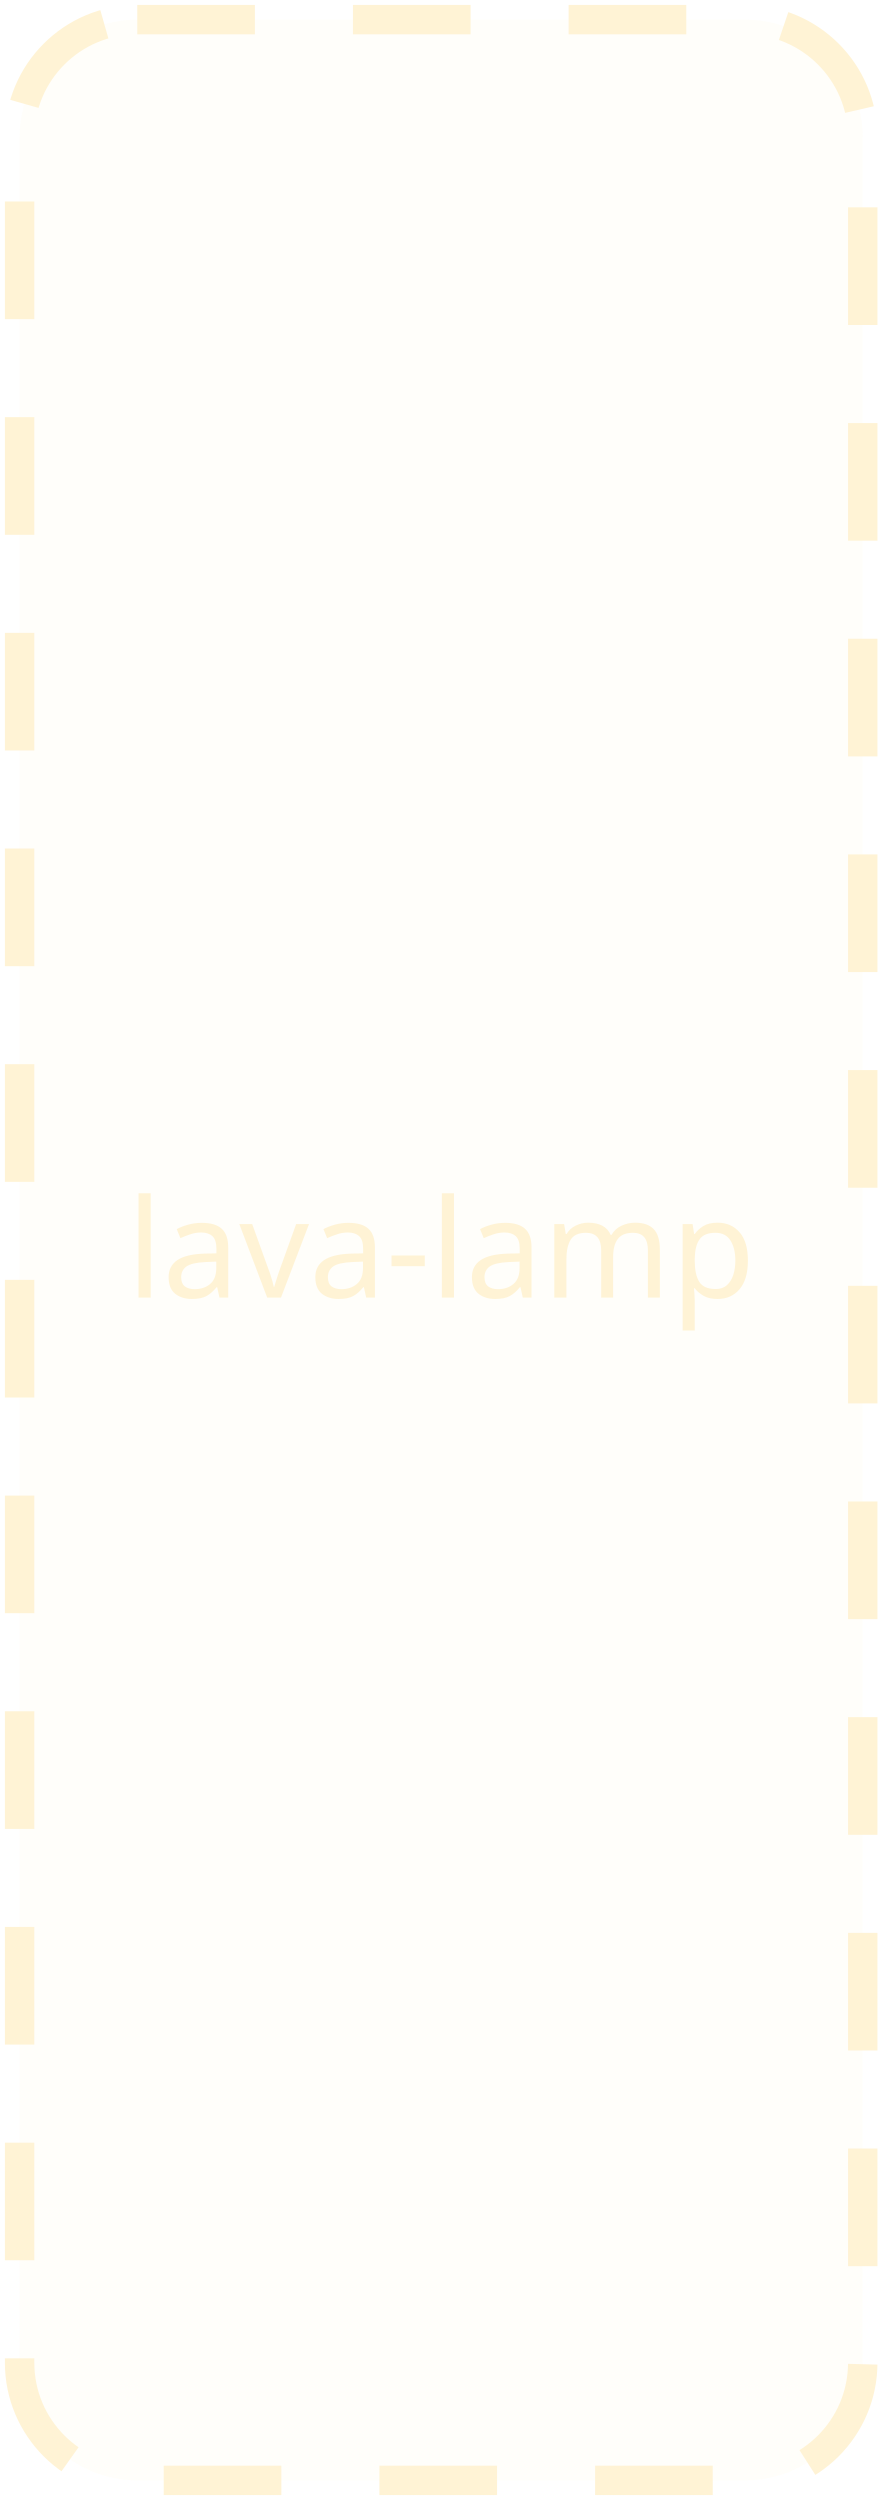
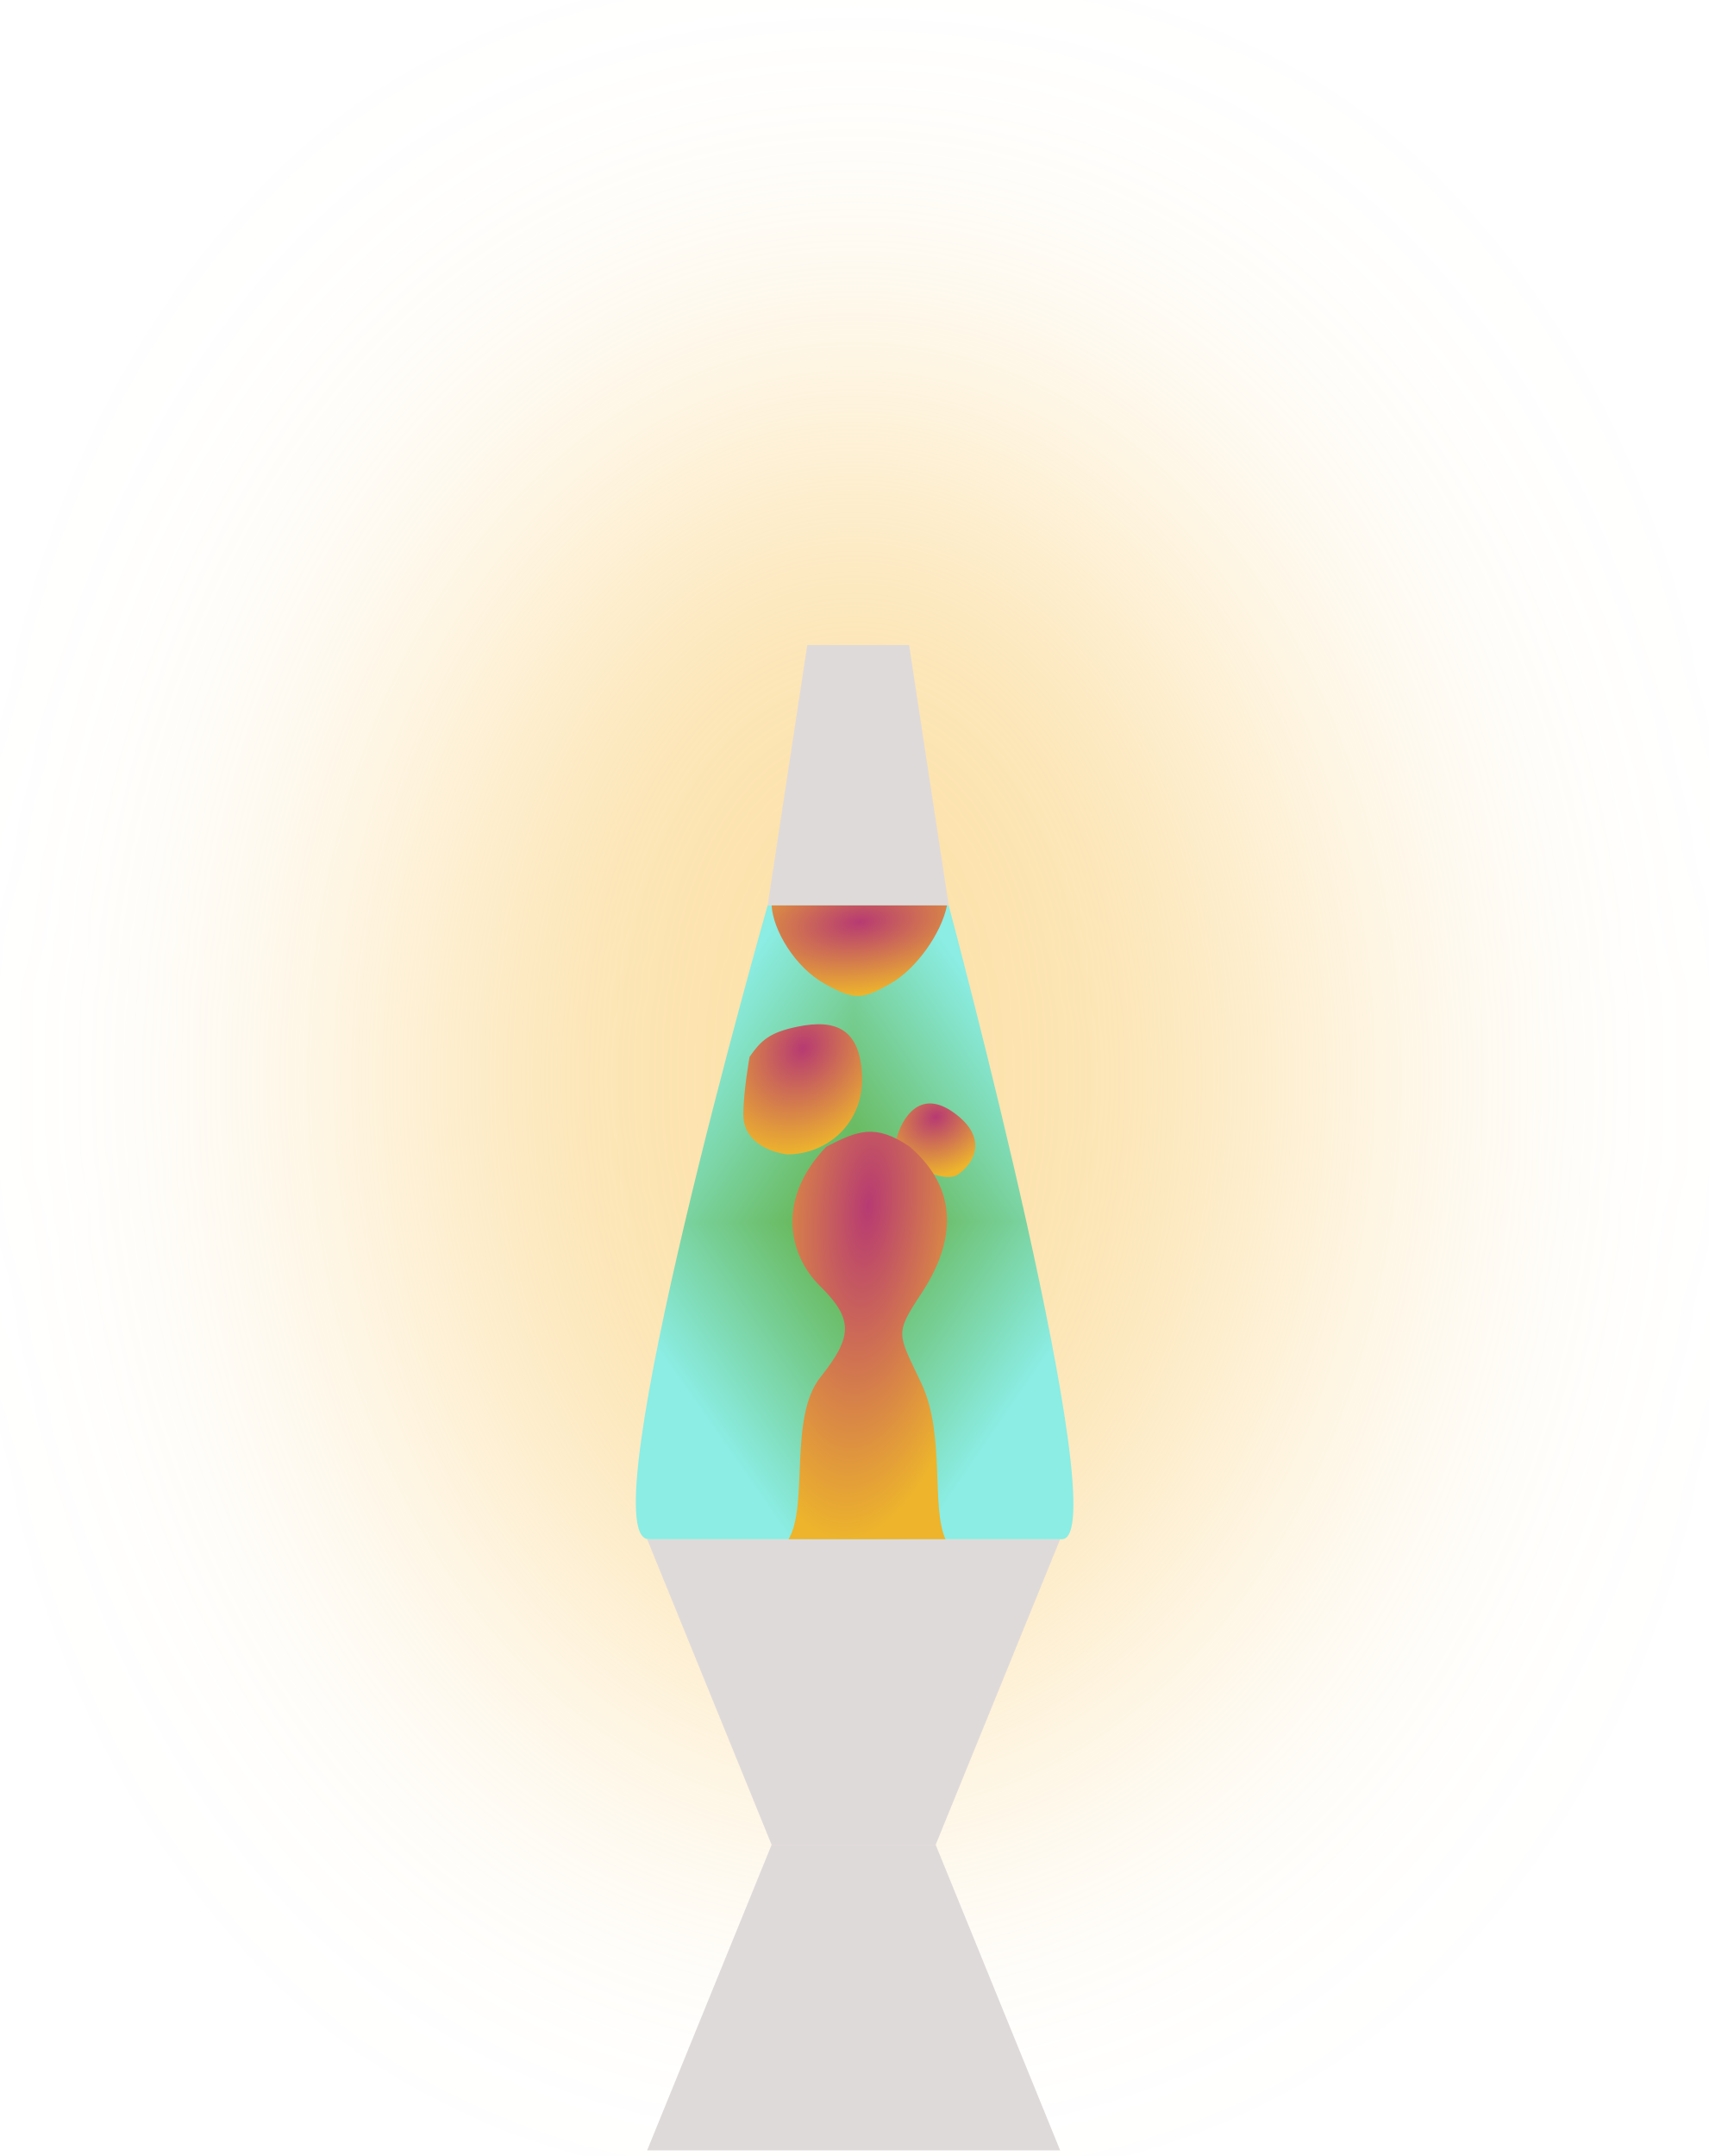
- <svg xmlns="http://www.w3.org/2000/svg" width="90" height="255" viewBox="0 0 90 255">
-   <rect x="2" y="2" width="86" height="251" rx="12" fill="rgba(255,243,213,0.12)" stroke="#fff3d5" stroke-width="3" stroke-dasharray="12 10" />
-   <text x="50%" y="50%" dominant-baseline="middle" text-anchor="middle" font-family="sans-serif" font-size="14" fill="#fff3d5">lava-lamp</text>
+ <svg xmlns="http://www.w3.org/2000/svg" width="302" height="381" viewBox="0 0 302 381" fill="none">
+   <g id="lava lamp">
+     <g id="lava lamp glow" filter="url(#filter0_f_13622_3478)">
+       <ellipse cx="151" cy="190.5" rx="81" ry="120.5" fill="#FACB6B" fill-opacity="0.58" />
+     </g>
+     <path id="top" d="M142.68 114H160.68L167.68 160H135.68L142.68 114Z" fill="#DFDADA" />
+     <g id="bottom">
+       <path id="trap" d="M136.378 326H165.378L187.378 380H114.378L136.378 326Z" fill="#DFDADA" />
+       <path id="trap_2" d="M136.378 326H165.378L187.378 272H114.378L136.378 326Z" fill="#DFDADA" />
+     </g>
+     <g clip-path="url(#paint0_diamond_13622_3478_clip_path)" data-figma-skip-parse="true">
+       <g transform="matrix(0.000328735 0.073 -0.0504108 0.000227011 151.049 216)">
+         <rect x="0" y="0" width="769.493" height="772.11" fill="url(#paint0_diamond_13622_3478)" opacity="1" shape-rendering="crispEdges" />
+         <rect x="0" y="0" width="769.493" height="772.11" transform="scale(1 -1)" fill="url(#paint0_diamond_13622_3478)" opacity="1" shape-rendering="crispEdges" />
+         <rect x="0" y="0" width="769.493" height="772.11" transform="scale(-1 1)" fill="url(#paint0_diamond_13622_3478)" opacity="1" shape-rendering="crispEdges" />
+         <rect x="0" y="0" width="769.493" height="772.11" transform="scale(-1)" fill="url(#paint0_diamond_13622_3478)" opacity="1" shape-rendering="crispEdges" />
+       </g>
+     </g>
+     <path id="lava" d="M135.68 160H167.68C167.68 160 197.68 272 187.68 272C177.68 272 125.68 272 114.68 272C103.68 272 135.68 160 135.68 160Z" data-figma-gradient-fill="{&quot;type&quot;:&quot;GRADIENT_DIAMOND&quot;,&quot;stops&quot;:[{&quot;color&quot;:{&quot;r&quot;:0.37647059559822083,&quot;g&quot;:0.67450982332229614,&quot;b&quot;:0.23137255012989044,&quot;a&quot;:1.0},&quot;position&quot;:0.0},{&quot;color&quot;:{&quot;r&quot;:0.54509806632995605,&quot;g&quot;:0.92941176891326904,&quot;b&quot;:0.89411765336990356,&quot;a&quot;:1.0},&quot;position&quot;:1.0}],&quot;transform&quot;:{&quot;m00&quot;:0.65747076272964478,&quot;m01&quot;:-100.82151031494141,&quot;m02&quot;:201.13121032714844,&quot;m10&quot;:146.0,&quot;m11&quot;:0.45402184128761292,&quot;m12&quot;:142.77299499511719},&quot;opacity&quot;:1.0,&quot;blendMode&quot;:&quot;NORMAL&quot;,&quot;stopsVar&quot;:[{&quot;color&quot;:{&quot;r&quot;:0.37647059559822083,&quot;g&quot;:0.67450982332229614,&quot;b&quot;:0.23137255012989044,&quot;a&quot;:1.0},&quot;position&quot;:0.0},{&quot;color&quot;:{&quot;r&quot;:0.54509806632995605,&quot;g&quot;:0.92941176891326904,&quot;b&quot;:0.89411765336990356,&quot;a&quot;:1.0},&quot;position&quot;:1.0}],&quot;visible&quot;:true}" />
+     <path id="Vector 3498" d="M168.656 196.679C162.468 192.167 159.373 197.807 158.445 201.191C157.517 204.575 166.49 209.463 169.275 207.583C172.06 205.703 174.845 201.191 168.656 196.679Z" fill="url(#paint1_radial_13622_3478)" />
+     <path id="Vector 3499" d="M152.363 190.049C152.731 198.256 146.438 204.006 139.109 204C134.966 203.41 131.378 201.128 131.378 197.024C131.378 192.921 132.482 186.766 132.482 186.766C134.508 183.876 135.973 182.455 140.95 181.431C147.77 180.026 151.994 181.841 152.363 190.049Z" fill="url(#paint2_radial_13622_3478)" />
+     <path id="Vector 3500" d="M167.378 160H136.378C136.621 164.303 140.421 170.884 145.813 173.887C151.204 176.889 152.552 176.514 157.269 173.887C161.987 171.259 166.41 164.851 167.378 160Z" fill="url(#paint3_radial_13622_3478)" />
+     <path id="Vector 3497" d="M144.994 243.392C139.378 250.446 142.943 266.013 139.378 272H167.107C164.526 266.22 167.107 253.581 162.895 244.567C158.683 235.554 157.981 235.946 162.895 228.5C167.809 221.054 170.629 211.116 160.789 202.635C154.644 198.472 151.543 199.837 146.047 202.635C137.451 211.577 139.027 221.446 144.994 227.324C150.961 233.203 150.61 236.338 144.994 243.392Z" fill="url(#paint4_radial_13622_3478)" />
+   </g>
+   <defs>
+     <filter id="filter0_f_13622_3478" x="0" y="0" width="302" height="381" filterUnits="userSpaceOnUse" color-interpolation-filters="sRGB">
+       <feFlood flood-opacity="0" result="BackgroundImageFix" />
+       <feBlend mode="normal" in="SourceGraphic" in2="BackgroundImageFix" result="shape" />
+       <feGaussianBlur stdDeviation="35" result="effect1_foregroundBlur_13622_3478" />
+     </filter>
+     <clipPath id="paint0_diamond_13622_3478_clip_path">
+       <path id="lava" d="M135.68 160H167.68C167.68 160 197.68 272 187.68 272C177.68 272 125.68 272 114.68 272C103.68 272 135.68 160 135.68 160Z" />
+     </clipPath>
+     <linearGradient id="paint0_diamond_13622_3478" x1="0" y1="0" x2="500" y2="500" gradientUnits="userSpaceOnUse">
+       <stop stop-color="#60AC3B" />
+       <stop offset="1" stop-color="#8BEDE4" />
+     </linearGradient>
+     <radialGradient id="paint1_radial_13622_3478" cx="0" cy="0" r="1" gradientTransform="matrix(-2.6325 10.6138 -11.4302 -0.460847 165.398 197.386)" gradientUnits="userSpaceOnUse">
+       <stop stop-color="#B73A72" />
+       <stop offset="1" stop-color="#EDB42C" />
+     </radialGradient>
+     <radialGradient id="paint2_radial_13622_3478" cx="0" cy="0" r="1" gradientTransform="matrix(-3.94875 18.7782 -17.1453 -0.815344 141.908 185.222)" gradientUnits="userSpaceOnUse">
+       <stop stop-color="#B73A72" />
+       <stop offset="1" stop-color="#EDB42C" />
+     </radialGradient>
+     <radialGradient id="paint3_radial_13622_3478" cx="0" cy="0" r="1" gradientTransform="matrix(-5.82911 13.0631 -25.3098 -0.567196 151.922 162.937)" gradientUnits="userSpaceOnUse">
+       <stop stop-color="#B73A72" />
+       <stop offset="1" stop-color="#EDB42C" />
+     </radialGradient>
+     <radialGradient id="paint4_radial_13622_3478" cx="0" cy="0" r="1" gradientTransform="matrix(-5.265 58.784 -22.8605 -2.55238 153.418 213.216)" gradientUnits="userSpaceOnUse">
+       <stop stop-color="#B73A72" />
+       <stop offset="1" stop-color="#EDB42C" />
+     </radialGradient>
+   </defs>
</svg>
